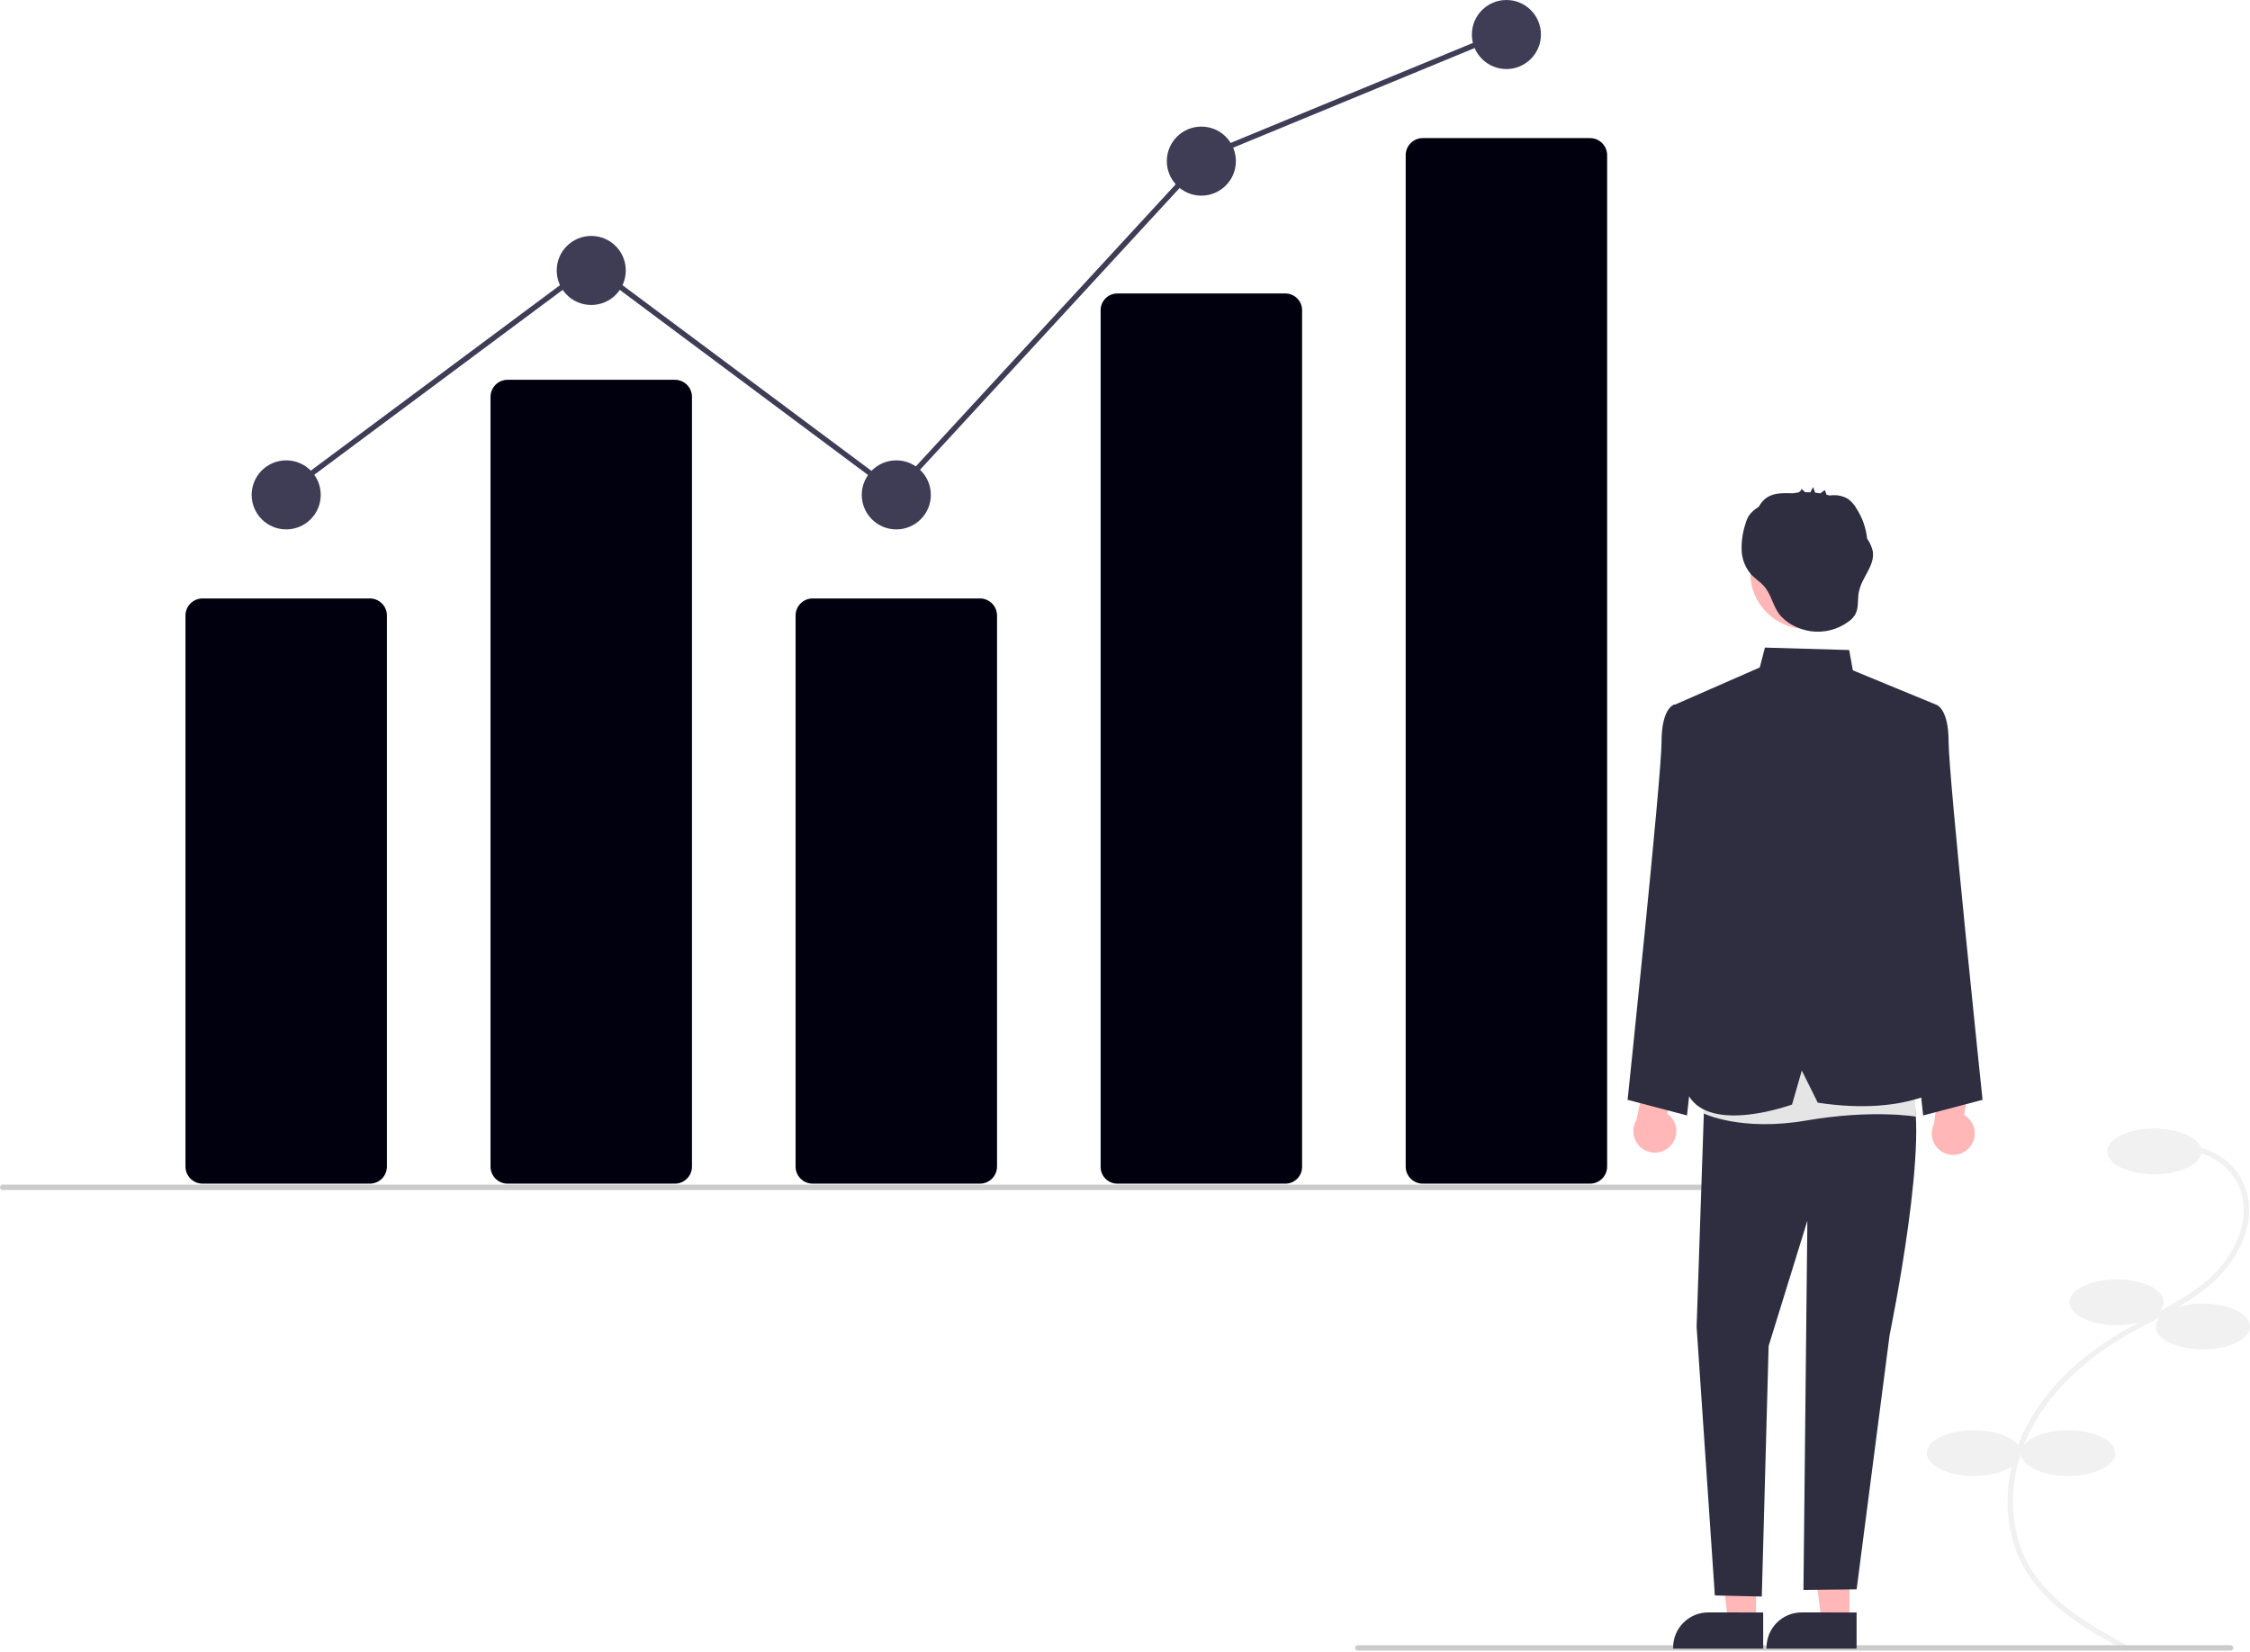
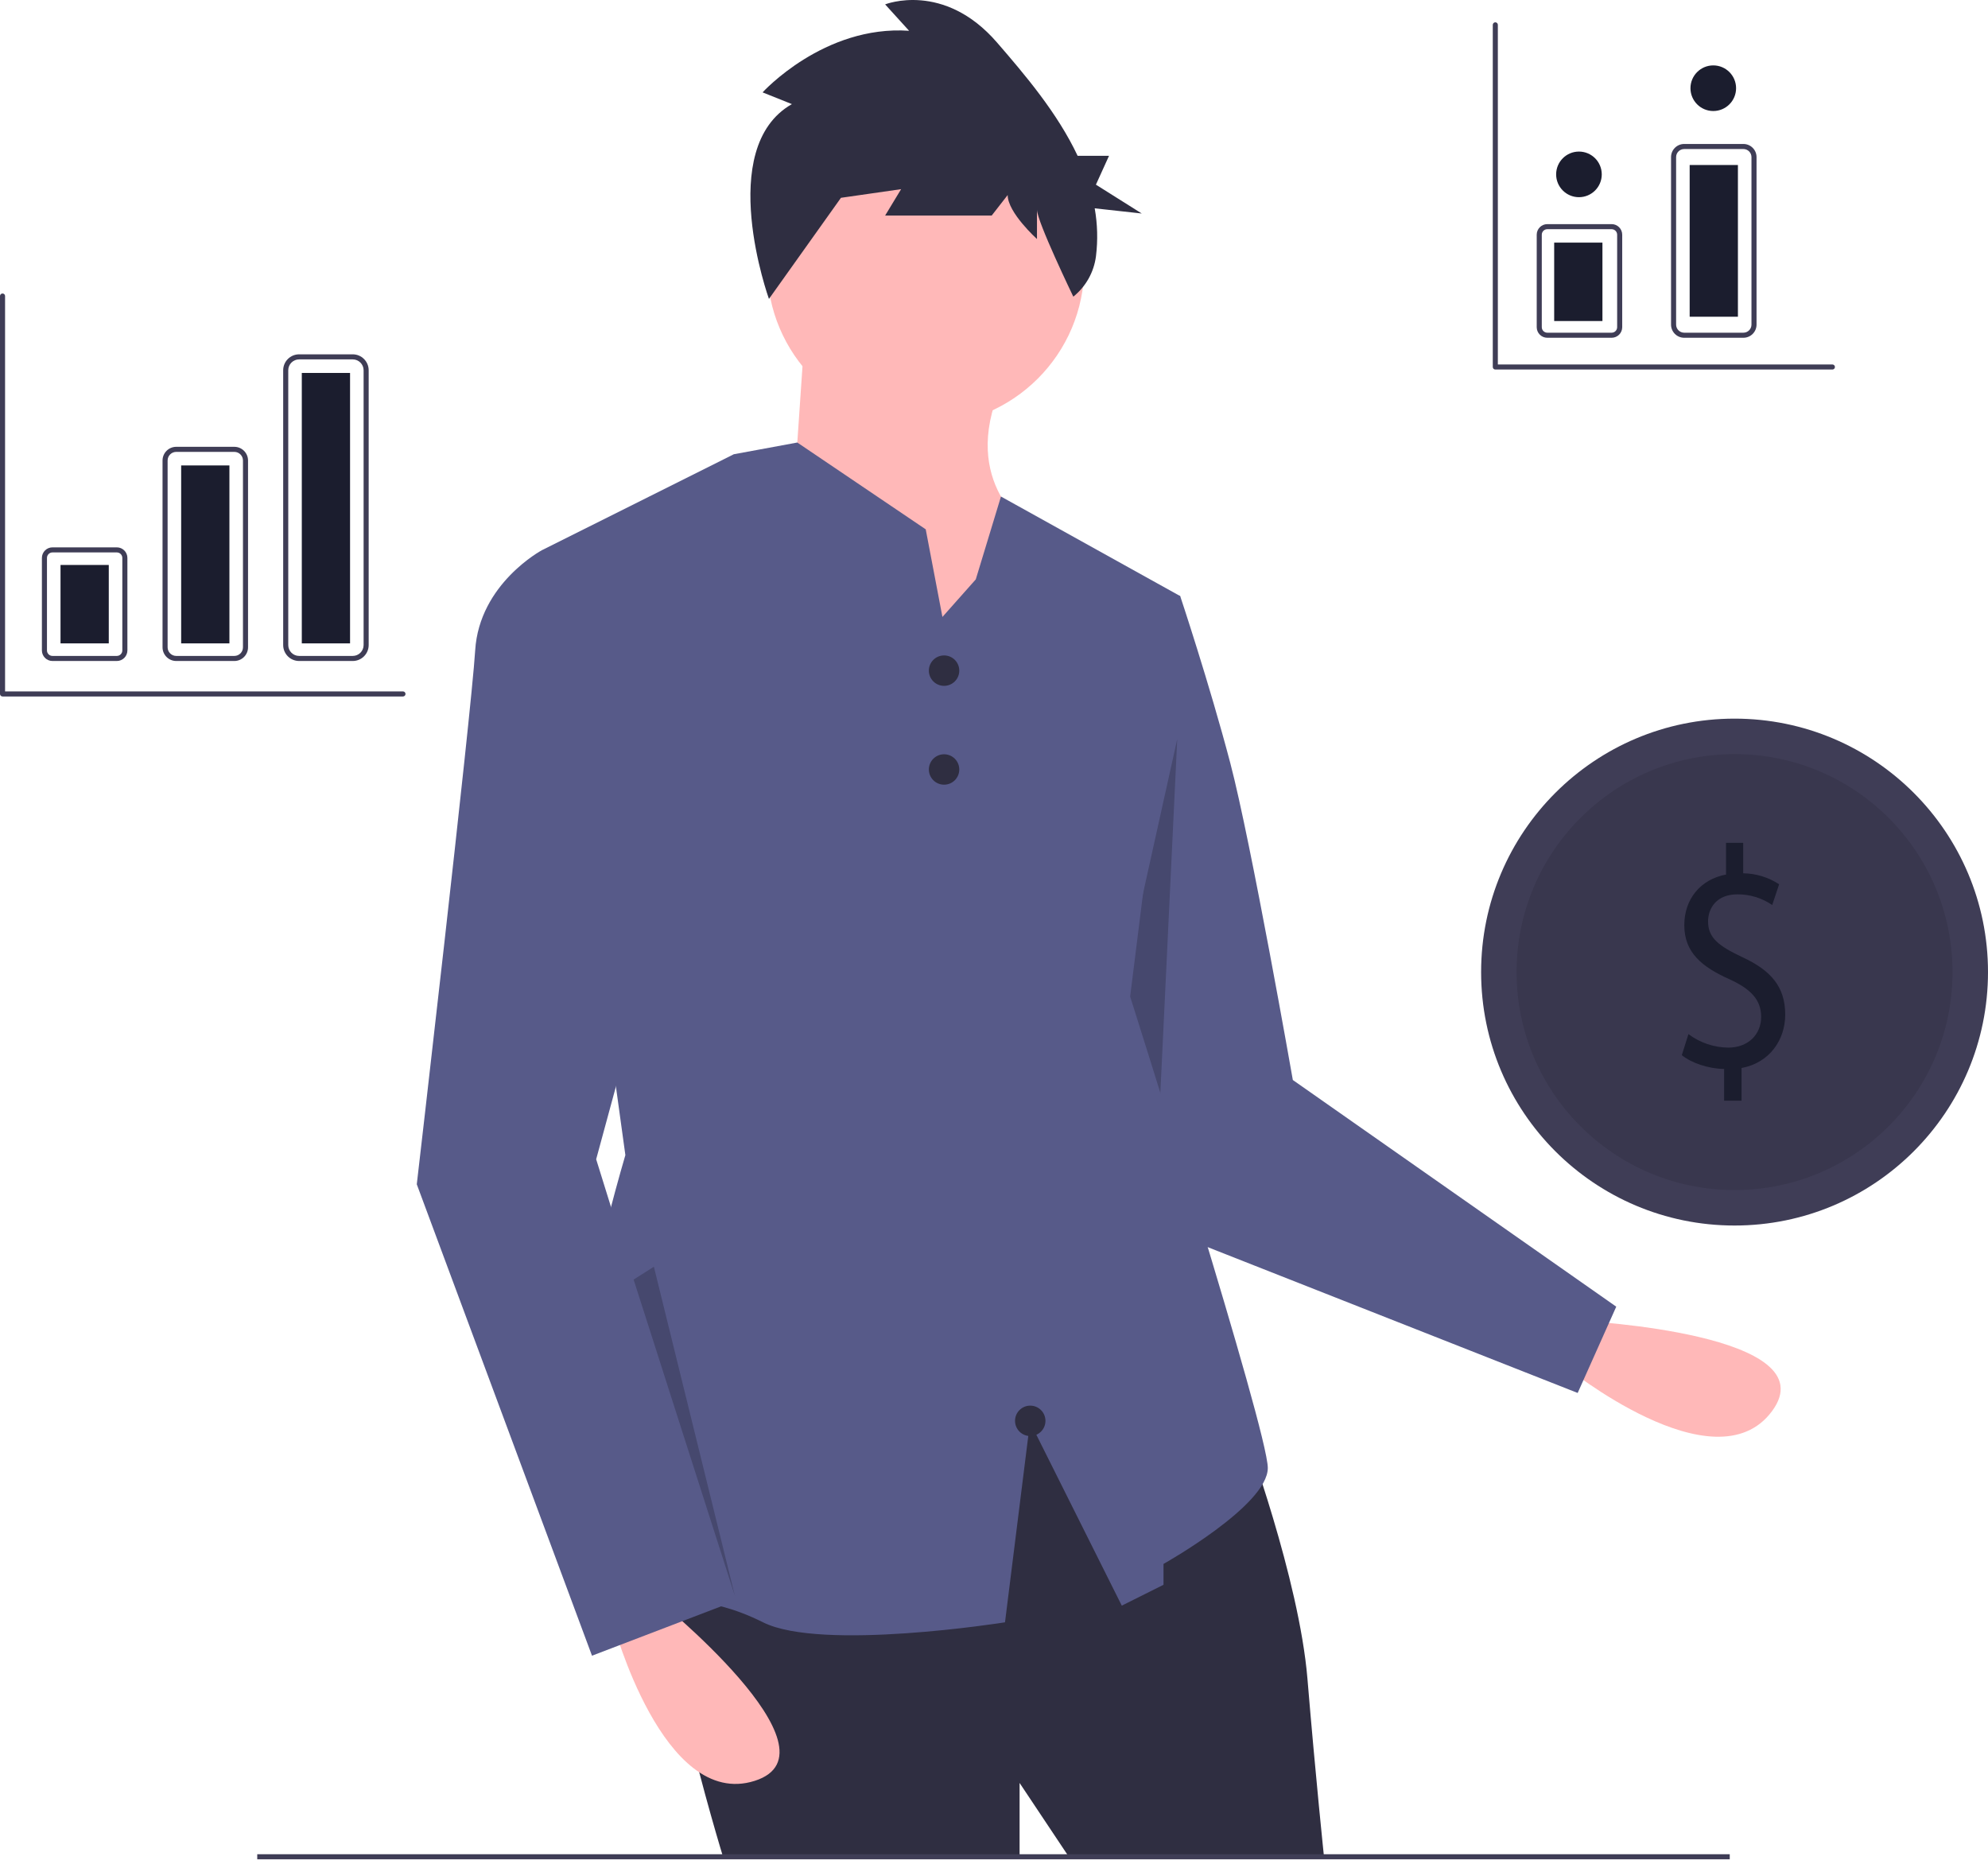
- <svg xmlns="http://www.w3.org/2000/svg" data-name="Layer 1" width="835.213" height="613.098" viewBox="0 0 835.213 613.098">
-   <path d="M970.8,754.84l.951-1.759c-12.753-6.897-28.626-15.481-36.916-29.567-8.172-13.886-8.356-32.743-.479-49.211,6.704-14.016,19.018-26.572,35.611-36.313,3.273-1.921,6.709-3.742,10.031-5.503,8.031-4.256,16.336-8.658,23.184-14.903,9.432-8.601,16.568-23.035,11.249-35.891a23.856,23.856,0,0,0-20.677-14.467l-.113,1.997a21.861,21.861,0,0,1,18.948,13.248c4.943,11.947-1.839,25.505-10.754,33.636-6.661,6.074-14.852,10.415-22.773,14.613-3.342,1.771-6.797,3.603-10.108,5.546-16.938,9.943-29.526,22.798-36.403,37.174-8.16,17.061-7.946,36.637.559,51.089C941.685,739.095,957.828,747.826,970.8,754.84Z" transform="translate(-181.3664 -141.7423)" fill="#f1f1f1" />
-   <ellipse cx="799.713" cy="427.525" rx="17.5" ry="8.5" fill="#f1f1f1" />
-   <ellipse cx="785.713" cy="483.525" rx="17.5" ry="8.5" fill="#f1f1f1" />
-   <ellipse cx="817.713" cy="492.525" rx="17.5" ry="8.5" fill="#f1f1f1" />
-   <ellipse cx="767.713" cy="539.525" rx="17.5" ry="8.5" fill="#f1f1f1" />
-   <ellipse cx="732.713" cy="539.525" rx="17.5" ry="8.5" fill="#f1f1f1" />
-   <path d="M318.653,581.226H256.558a6.349,6.349,0,0,1-6.342-6.342V370.286a6.349,6.349,0,0,1,6.342-6.342h62.095a6.349,6.349,0,0,1,6.342,6.342V574.884A6.349,6.349,0,0,1,318.653,581.226Z" transform="translate(-181.3664 -141.7423)" fill="#00000f" />
-   <path d="M431.89,581.226H369.795a6.349,6.349,0,0,1-6.342-6.342V289.097a6.349,6.349,0,0,1,6.342-6.342h62.095a6.349,6.349,0,0,1,6.342,6.342V574.884A6.349,6.349,0,0,1,431.89,581.226Z" transform="translate(-181.3664 -141.7423)" fill="#00000f" />
-   <path d="M545.128,581.226H483.033a6.349,6.349,0,0,1-6.342-6.342V370.286a6.349,6.349,0,0,1,6.342-6.342h62.095a6.349,6.349,0,0,1,6.342,6.342V574.884A6.349,6.349,0,0,1,545.128,581.226Z" transform="translate(-181.3664 -141.7423)" fill="#00000f" />
-   <path d="M658.365,581.226H596.27a6.211,6.211,0,0,1-6.342-6.055V256.761a6.211,6.211,0,0,1,6.342-6.055h62.095a6.211,6.211,0,0,1,6.342,6.055V575.171A6.211,6.211,0,0,1,658.365,581.226Z" transform="translate(-181.3664 -141.7423)" fill="#00000f" />
-   <path d="M771.603,581.226H709.508a6.349,6.349,0,0,1-6.342-6.342V199.362a6.349,6.349,0,0,1,6.342-6.342h62.095a6.349,6.349,0,0,1,6.342,6.342V574.884A6.349,6.349,0,0,1,771.603,581.226Z" transform="translate(-181.3664 -141.7423)" fill="#00000f" />
-   <circle cx="106.239" cy="183.744" r="12.819" fill="#3f3d56" />
-   <circle cx="219.476" cy="100.418" r="12.819" fill="#3f3d56" />
-   <circle cx="332.714" cy="183.744" r="12.819" fill="#3f3d56" />
-   <circle cx="445.951" cy="59.824" r="12.819" fill="#3f3d56" />
-   <circle cx="559.189" cy="12.819" r="12.819" fill="#3f3d56" />
-   <path d="M844.366,583.607h-662a1,1,0,1,1,0-2h662a1,1,0,0,1,0,2Z" transform="translate(-181.3664 -141.7423)" fill="#cbcbcb" />
-   <path d="M1009.366,754.607h-324a1,1,0,0,1,0-2h324a1,1,0,0,1,0,2Z" transform="translate(-181.3664 -141.7423)" fill="#cbcbcb" />
-   <path d="M801.302,567.353a7.93,7.93,0,0,0-1.034-12.116l3.932-17.69-10.167-5.011-5.201,25.059a7.973,7.973,0,0,0,12.471,9.757Z" transform="translate(-181.3664 -141.7423)" fill="#ffb7b7" />
-   <path d="M912.485,567.741a7.93,7.93,0,0,0-1.969-11.999l2.551-17.941-10.524-4.21-3.247,25.386a7.973,7.973,0,0,0,13.189,8.763Z" transform="translate(-181.3664 -141.7423)" fill="#ffb7b7" />
-   <polygon points="651.862 602.078 641.494 602.077 636.562 562.087 651.864 562.088 651.862 602.078" fill="#ffb7b7" />
-   <path d="M835.873,753.87l-33.43-.001v-.423a13.013,13.013,0,0,1,13.012-13.012h.001l20.418.001Z" transform="translate(-181.3664 -141.7423)" fill="#2f2e41" />
-   <polygon points="686.535 602.078 676.167 602.077 671.235 562.087 686.537 562.088 686.535 602.078" fill="#ffb7b7" />
-   <path d="M870.546,753.87l-33.43-.001v-.423a13.013,13.013,0,0,1,13.012-13.012h.001l20.418.001Z" transform="translate(-181.3664 -141.7423)" fill="#2f2e41" />
-   <path d="M888.777,407.372l11.18-4.034s4.745,1.008,4.745,13.876,12.602,132.882,12.602,132.882l-22.054,5.807L882.784,442.04Z" transform="translate(-181.3664 -141.7423)" fill="#2f2e41" />
-   <path d="M814.07,407.372l-11.18-4.034s-4.745,1.008-4.745,13.876-12.602,132.882-12.602,132.882l22.054,5.807L820.063,442.04Z" transform="translate(-181.3664 -141.7423)" fill="#2f2e41" />
-   <path d="M814.214,544.249,811.158,634.401l6.766,99.724,17.432.403,2.537-93.025,14.377-46.512-1.45,137.092,19.739-.236,12.226-94.318s16.145-78.057,7.192-93.279l-41.232-13.711Z" transform="translate(-181.3664 -141.7423)" fill="#2f2e41" />
-   <path d="M814.55,533.386l-.995,21.687s13.911,6.923,38.364,2.706,40.706-1.437,40.706-1.437l-1.877-27.646Z" transform="translate(-181.3664 -141.7423)" fill="#e5e5e5" />
-   <path d="M802.446,403.658l32.154-14.09,1.918-7.38,31.28.906,1.352,7.539,30.808,12.704L886.383,450.535l1.392,33.202,16.926,60.512s-14.277,12.125-48.577,6.908L850.206,539.232l-3.62,12.612s-30.077,11.064-38.413-3.339L814.214,444.459Z" transform="translate(-181.3664 -141.7423)" fill="#2f2e41" />
-   <circle cx="670.507" cy="212.744" r="20.771" fill="#ffb7b7" />
-   <path d="M876.553,346.437a12.65,12.65,0,0,0-2.099-4.69,25.34,25.34,0,0,0-3.783-10.913,11.45,11.45,0,0,0-3.389-3.912,10.004,10.004,0,0,0-5.332-1.329c-.339-.006-.947.097-1.496.122-.351-.109-.705-.206-1.06-.297-.207-.461-.618-1.804-.732-1.713l-1.547,1.229c-.654-.114-1.312-.202-1.972-.272q-.36-1.028-.721-2.056a14.089,14.089,0,0,0-1.022,1.921q-.985-.048-1.972-.034l-1.315-1.263a1.855,1.855,0,0,1-1.451,1.421c-.605.062-1.208.143-1.808.24-.049-0-.098,0-.146-.001-3.239-.081-6.723-.226-9.431,1.552a9.293,9.293,0,0,0-3.002,3.408c-.332.225-.664.449-.986.688a10.78,10.78,0,0,0-2.778,2.754,11.677,11.677,0,0,0-1.229,2.978,28.551,28.551,0,0,0-1.415,9.754,14.476,14.476,0,0,0,3.558,9.034c1.389,1.492,3.155,2.594,4.545,4.085,2.864,3.069,3.401,7.35,5.85,10.597,2.591,3.435,7.319,5.695,11.472,6.343a19.163,19.163,0,0,0,14.275-3.56,8.832,8.832,0,0,0,2.431-2.548c1.441-2.493.83-5.627,1.366-8.456C872.367,356.214,877.428,351.763,876.553,346.437Z" transform="translate(-181.3664 -141.7423)" fill="#2f2e41" />
-   <polygon points="105.555 184.546 104.361 182.942 219.477 97.239 332.348 181.429 446.764 57.205 446.969 57.121 558.009 11.292 558.772 13.141 447.936 58.885 332.597 184.11 219.476 99.733 105.555 184.546" fill="#3f3d56" />
+ <svg xmlns="http://www.w3.org/2000/svg" data-name="Layer 1" width="784.398" height="733.607" viewBox="0 0 784.398 733.607">
+   <path d="M832.546,604.415s97.041,5.017,74.438,35.565-81.995-17.92-81.995-17.92Z" transform="translate(-207.8012 -83.1967)" fill="#ffb8b8" />
+   <path d="M653.717,313.448l19.752,4.938s11.522,34.566,19.752,65.84S717.911,509.323,717.911,509.323L845.521,598.756,830.301,632.803l-170-67L622.443,417.147Z" transform="translate(-207.8012 -83.1967)" fill="#575a89" />
+   <polygon points="464.5 291.607 457.138 445.772 472.5 491.607 427.5 458.607 464.5 291.607" opacity="0.2" />
+   <path d="M698.982,648.411s21.398,57.61,24.69,97.114,6.584,70.778,6.584,70.778H629.85l-19.752-29.628V816.303H493.231S460.311,709.313,473.479,696.145s138.265-69.132,138.265-69.132Z" transform="translate(-207.8012 -83.1967)" fill="#2f2e41" />
+   <rect x="101.5" y="731.607" width="581" height="2" fill="#3f3d56" />
+   <circle cx="365.261" cy="105.155" r="62.548" fill="#ffb8b8" />
+   <path d="M525.328,214.688l-4.938,72.424,62.548,83.946L614.213,292.05s-27.982-18.106-11.522-55.964Z" transform="translate(-207.8012 -83.1967)" fill="#ffb8b8" />
+   <path d="M708.031,662.4c0,14.82-41.15,37.86-41.15,37.86v8.23l-16.46,8.23-36.21-72.42-9.87,79s-72.43,11.53-95.47,0c-23.05-11.52-34.57-6.58-67.49-18.1s13.17-166.25,13.17-166.25l-32.92-238.67,71.92-35.96,3.79-1.9,9.89-1.82,15.16-2.8,50.67,34.25,4.08,21.4,2.51,13.17,13.16-14.82,9.94-32.69,70.72,39.28-19.75,158.01S708.031,647.59,708.031,662.4Z" transform="translate(-207.8012 -83.1967)" fill="#575a89" />
+   <path d="M466.072,713.428s75.716,60.902,39.504,72.424-55.964-62.548-55.964-62.548Z" transform="translate(-207.8012 -83.1967)" fill="#ffb8b8" />
+   <path d="M438.09,303.572l-16.46-3.292s-24.69,13.168-26.336,39.504-23.044,210.689-23.044,210.689l69.132,185.999,55.964-21.398L443.028,540.597,484.178,389.164Z" transform="translate(-207.8012 -83.1967)" fill="#575a89" />
+   <circle cx="372.5" cy="264.607" r="6" fill="#2f2e41" />
+   <circle cx="372.5" cy="303.607" r="6" fill="#2f2e41" />
+   <circle cx="406.5" cy="560.607" r="6" fill="#2f2e41" />
+   <path d="M520.254,124.274l-11.562-4.629S532.867,93.028,566.503,95.343L557.043,84.928s23.125-9.258,44.147,15.044c11.051,12.775,23.837,27.791,31.808,44.707h12.383l-5.168,11.379,18.088,11.379-18.566-2.044a63.589,63.589,0,0,1,.504,18.875,24.421,24.421,0,0,1-8.943,15.976h0S616.957,170.563,616.957,165.934v11.572s-11.562-10.415-11.562-17.358l-6.307,8.101H557.043l6.307-10.415L539.174,161.305l9.46-12.73-37.431,52.565S489.771,141.632,520.254,124.274Z" transform="translate(-207.8012 -83.1967)" fill="#2f2e41" />
+   <circle cx="684.398" cy="383.545" r="100" fill="#3f3d56" />
+   <circle cx="684.398" cy="383.545" r="86" opacity="0.1" />
+   <path d="M888.078,517.49V504.973c-6.327-.123-12.873-2.355-16.691-5.453l2.618-8.303a26.681,26.681,0,0,0,15.709,5.329c7.746,0,12.982-5.081,12.982-12.145,0-6.816-4.255-11.03-12.328-14.748-11.128-4.957-18-10.658-18-21.44,0-10.287,6.437-18.094,16.473-19.953V415.742h6.764v12.021a26.543,26.543,0,0,1,14.182,4.337l-2.728,8.18a24.107,24.107,0,0,0-13.746-4.214c-8.4,0-11.564,5.701-11.564,10.658,0,6.444,4.036,9.666,13.528,14.128,11.236,5.205,16.909,11.649,16.909,22.679,0,9.79-6,18.962-17.237,21.068v12.89Z" transform="translate(-207.8012 -83.1967)" fill="#1b1d2e" />
+   <polygon points="250.005 504.87 290 629.803 258 499.803 250.005 504.87" opacity="0.2" />
+   <path d="M253.894,344H228.508a4.178,4.178,0,0,1-4.173-4.173V303.334a4.178,4.178,0,0,1,4.173-4.173h25.387a4.178,4.178,0,0,1,4.173,4.173v36.493A4.178,4.178,0,0,1,253.894,344Zm-25.387-42.84a2.176,2.176,0,0,0-2.173,2.173v36.493A2.176,2.176,0,0,0,228.508,342h25.387a2.176,2.176,0,0,0,2.173-2.173V303.334a2.176,2.176,0,0,0-2.173-2.173Z" transform="translate(-207.8012 -83.1967)" fill="#3f3d56" />
+   <path d="M300.264,344H277.338a5.41,5.41,0,0,1-5.404-5.404V264.897a5.41,5.41,0,0,1,5.404-5.404h22.926a5.41,5.41,0,0,1,5.404,5.404v73.699A5.41,5.41,0,0,1,300.264,344Zm-22.926-82.507a3.408,3.408,0,0,0-3.404,3.404v73.699A3.408,3.408,0,0,0,277.338,342h22.926a3.408,3.408,0,0,0,3.404-3.404V264.897a3.408,3.408,0,0,0-3.404-3.404Z" transform="translate(-207.8012 -83.1967)" fill="#3f3d56" />
+   <path d="M346.979,344H325.824a6.296,6.296,0,0,1-6.289-6.289V229.289A6.296,6.296,0,0,1,325.824,223h21.155a6.296,6.296,0,0,1,6.289,6.289V337.711A6.296,6.296,0,0,1,346.979,344ZM325.824,225a4.294,4.294,0,0,0-4.289,4.289V337.711A4.294,4.294,0,0,0,325.824,342h21.155a4.294,4.294,0,0,0,4.289-4.289V229.289A4.294,4.294,0,0,0,346.979,225Z" transform="translate(-207.8012 -83.1967)" fill="#3f3d56" />
+   <rect x="23.88" y="222.913" width="19.04" height="30.94" fill="#1b1d2e" />
+   <rect x="71.48" y="183.643" width="19.04" height="70.21" fill="#1b1d2e" />
+   <rect x="119.08" y="147.15" width="19.04" height="106.703" fill="#1b1d2e" />
+   <path d="M930.801,229h-133a1.0 1,0,0,1-1-1V93a1,1,0,0,1,2,0V227h132a1,1,0,0,1,0,2Z" transform="translate(-207.8012 -83.1967)" fill="#3f3d56" />
+   <path d="M366.801,358h-158a1.0 1,0,0,1-1-1V200a1,1,0,0,1,2,0V356h157a1,1,0,0,1,0,2Z" transform="translate(-207.8012 -83.1967)" fill="#3f3d56" />
+   <path d="M843.7,216.467H818.313a4.178,4.178,0,0,1-4.174-4.173V175.801a4.178,4.178,0,0,1,4.174-4.173h25.387a4.178,4.178,0,0,1,4.173,4.173V212.294A4.178,4.178,0,0,1,843.7,216.467ZM818.313,173.627a2.176,2.176,0,0,0-2.174,2.173V212.294a2.176,2.176,0,0,0,2.174,2.173h25.387a2.176,2.176,0,0,0,2.173-2.173V175.801a2.176,2.176,0,0,0-2.173-2.173Z" transform="translate(-207.8012 -83.1967)" fill="#3f3d56" />
+   <path d="M895.689,216.467H872.323a5.19,5.19,0,0,1-5.184-5.184V145.184A5.189,5.189,0,0,1,872.323,140h23.366a5.189,5.189,0,0,1,5.184,5.184V211.283A5.19,5.19,0,0,1,895.689,216.467ZM872.323,142a3.187,3.187,0,0,0-3.184,3.184V211.283a3.187,3.187,0,0,0,3.184,3.184h23.366a3.187,3.187,0,0,0,3.184-3.184V145.184A3.187,3.187,0,0,0,895.689,142Z" transform="translate(-207.8012 -83.1967)" fill="#3f3d56" />
+   <rect x="613.228" y="95.727" width="19.04" height="30.94" fill="#1b1d2e" />
+   <rect x="666.685" y="65.105" width="19.04" height="59.864" fill="#1b1d2e" />
+   <circle cx="623" cy="68.803" r="9" fill="#1b1d2e" />
+   <circle cx="676" cy="34.803" r="9" fill="#1b1d2e" />
</svg>
